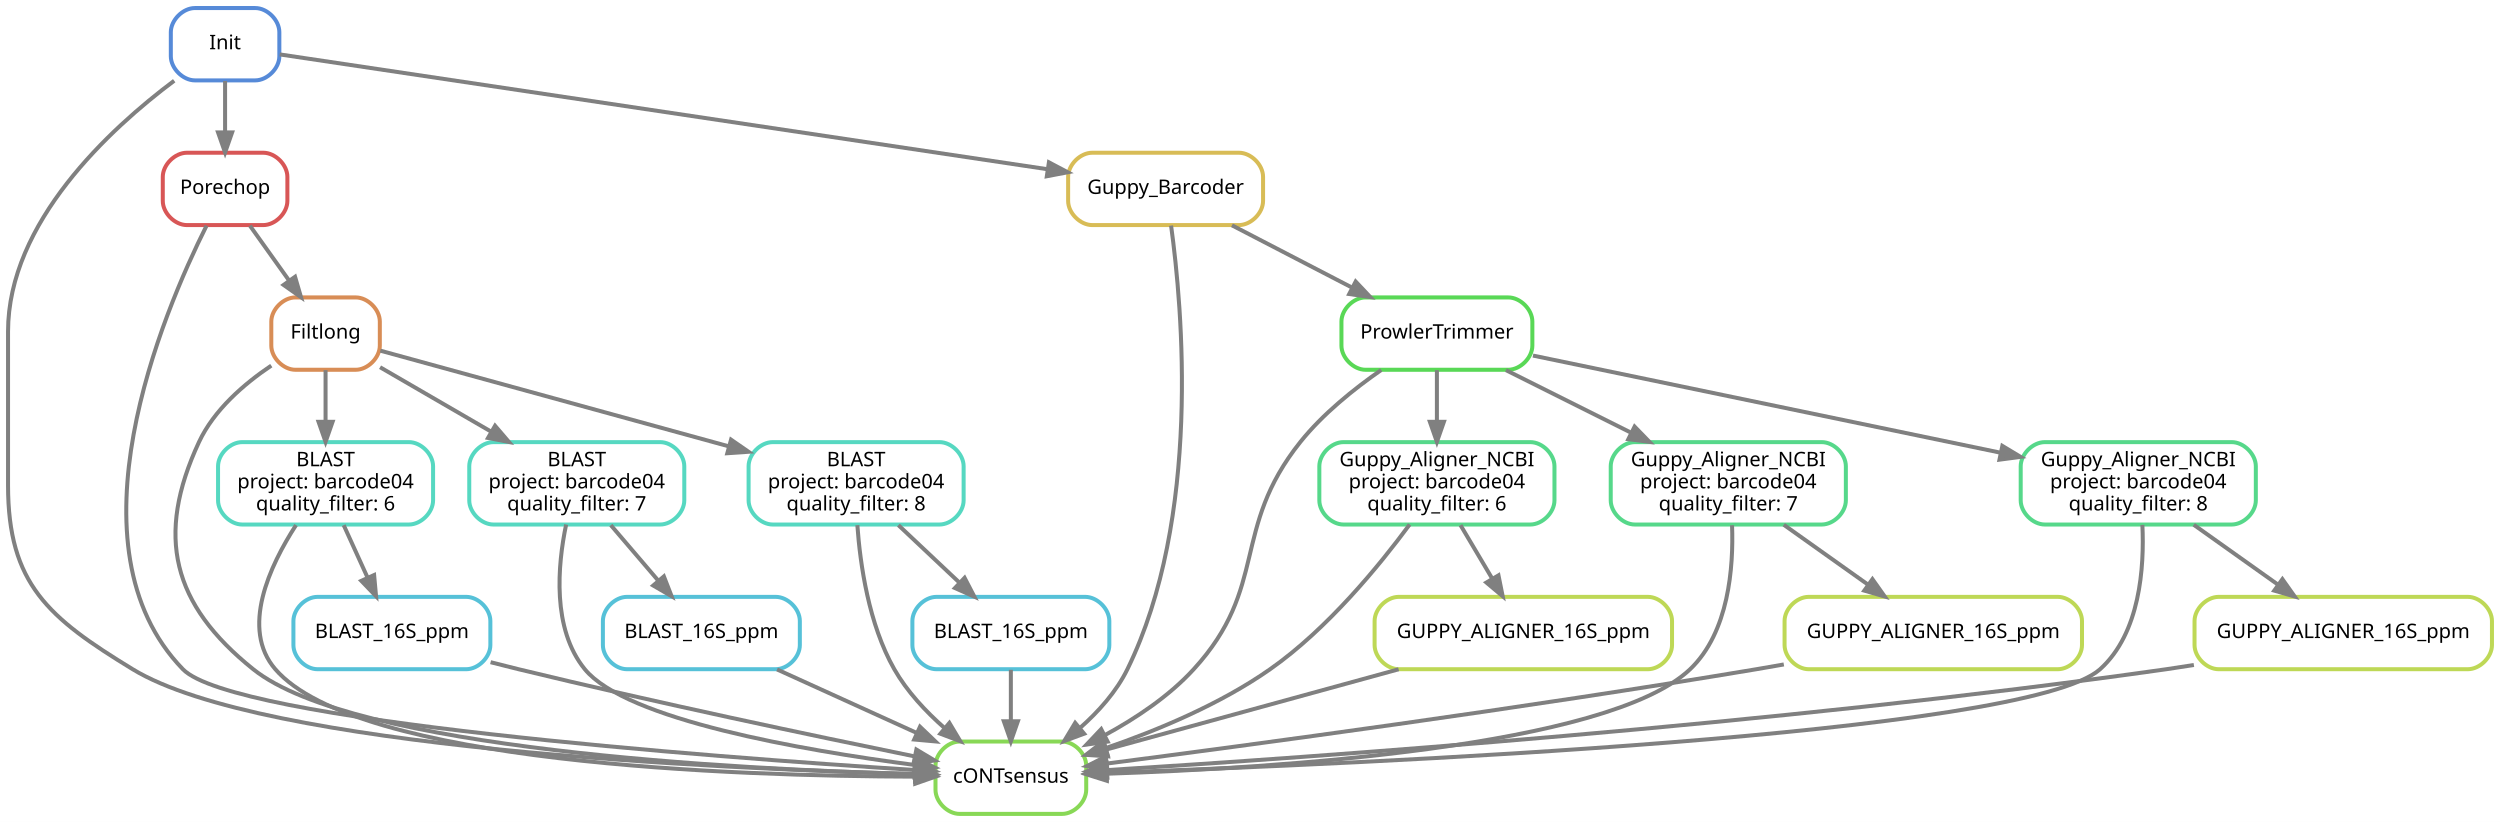
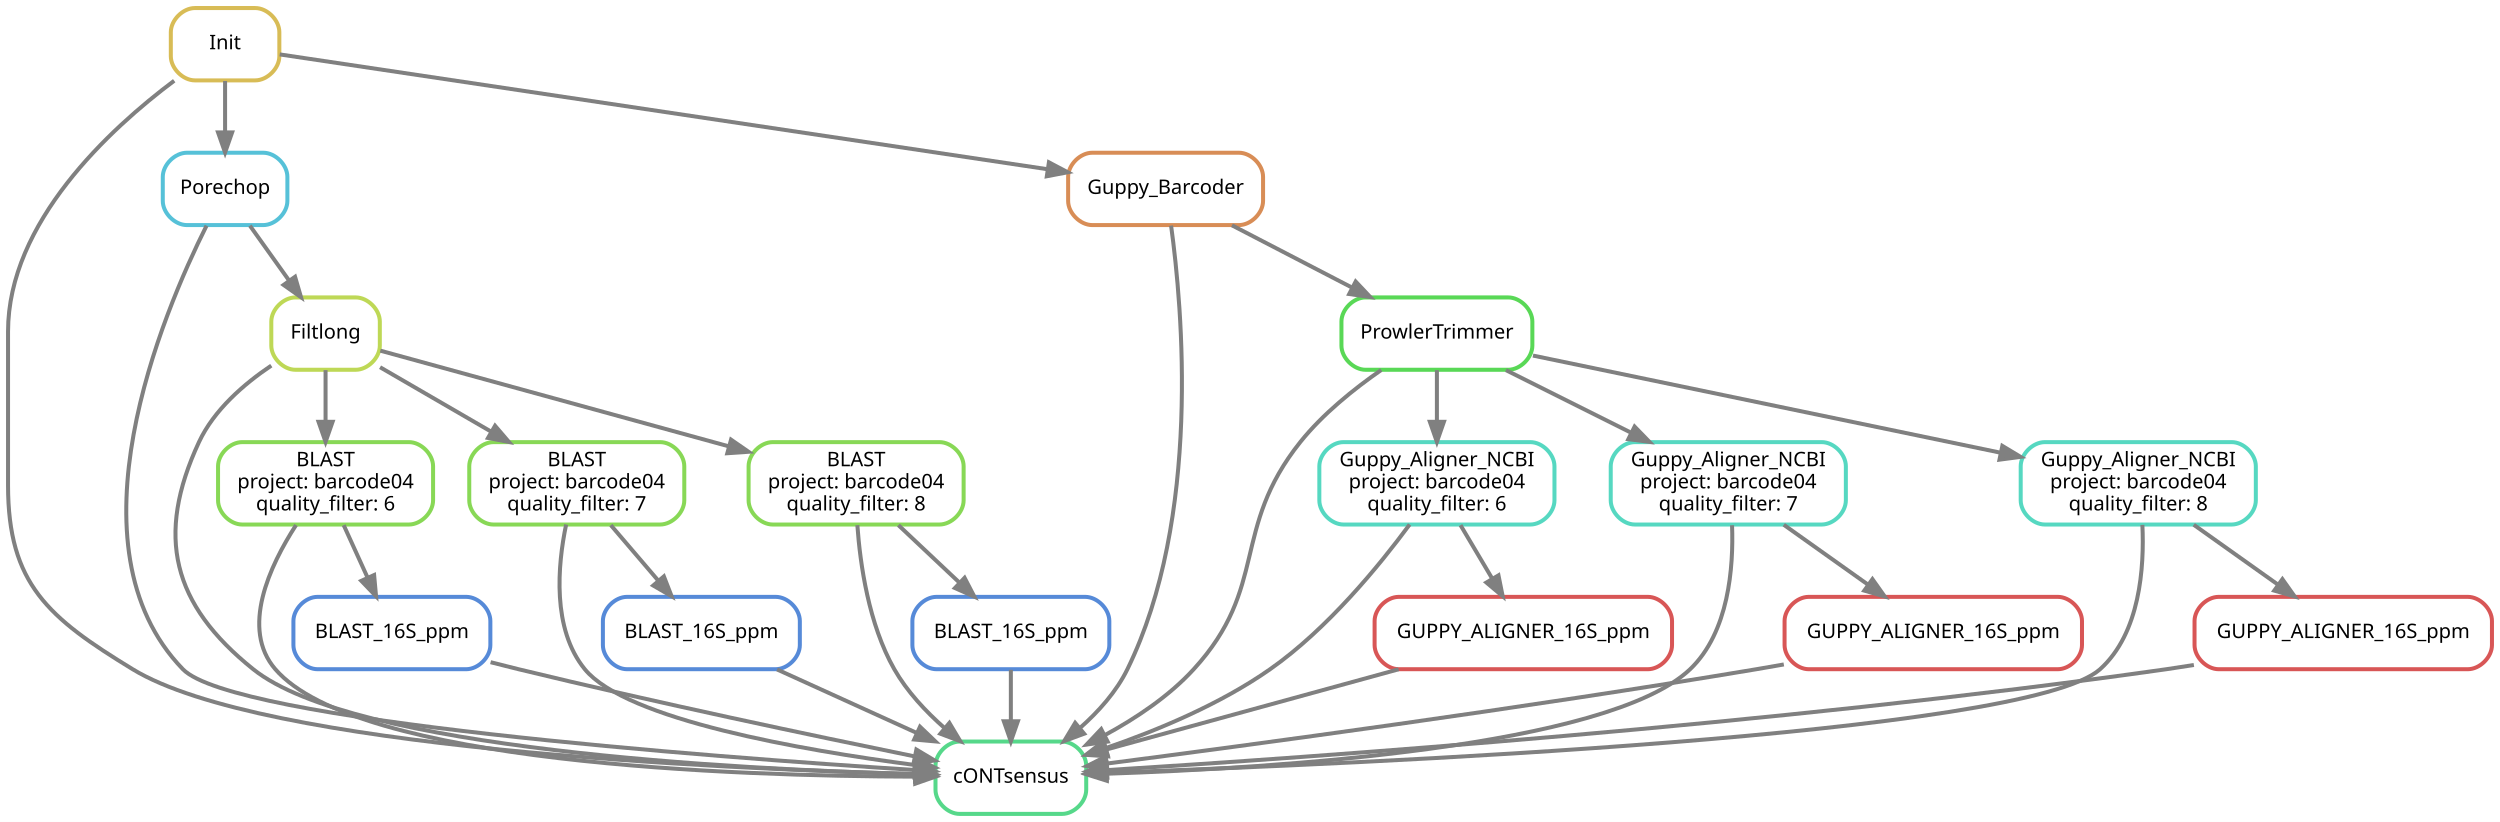
<svg xmlns="http://www.w3.org/2000/svg" width="1244pt" height="409pt" viewBox="0.00 0.00 1244.00 409.00">
  <g id="graph0" class="graph" transform="scale(1 1) rotate(0) translate(4 405)">
    <polygon fill="white" stroke="transparent" points="-4,4 -4,-405 1240,-405 1240,4 -4,4" />
    <g id="node1" class="node">
-       <path fill="none" stroke="#88d856" stroke-width="2" d="M524.5,-36C524.5,-36 473.5,-36 473.5,-36 467.5,-36 461.5,-30 461.5,-24 461.5,-24 461.5,-12 461.5,-12 461.5,-6 467.5,0 473.5,0 473.5,0 524.5,0 524.5,0 530.5,0 536.5,-6 536.5,-12 536.5,-12 536.5,-24 536.5,-24 536.5,-30 530.5,-36 524.5,-36" />
+       <path fill="none" stroke="#56d88a" stroke-width="2" d="M524.5,-36C524.5,-36 473.5,-36 473.5,-36 467.5,-36 461.5,-30 461.5,-24 461.5,-24 461.5,-12 461.5,-12 461.5,-6 467.5,0 473.5,0 473.5,0 524.5,0 524.5,0 530.5,0 536.5,-6 536.5,-12 536.5,-12 536.5,-24 536.5,-24 536.5,-30 530.5,-36 524.5,-36" />
      <text text-anchor="middle" x="499" y="-15.5" font-family="sans" font-size="10.00">cONTsensus</text>
    </g>
    <g id="node2" class="node">
-       <path fill="none" stroke="#568ad8" stroke-width="2" d="M123,-401C123,-401 93,-401 93,-401 87,-401 81,-395 81,-389 81,-389 81,-377 81,-377 81,-371 87,-365 93,-365 93,-365 123,-365 123,-365 129,-365 135,-371 135,-377 135,-377 135,-389 135,-389 135,-395 129,-401 123,-401" />
+       <path fill="none" stroke="#d8bc56" stroke-width="2" d="M123,-401C123,-401 93,-401 93,-401 87,-401 81,-395 81,-389 81,-389 81,-377 81,-377 81,-371 87,-365 93,-365 93,-365 123,-365 123,-365 129,-365 135,-371 135,-377 135,-377 135,-389 135,-389 135,-395 129,-401 123,-401" />
      <text text-anchor="middle" x="108" y="-380.5" font-family="sans" font-size="10.00">Init</text>
    </g>
    <g id="edge1" class="edge">
      <path fill="none" stroke="grey" stroke-width="2" d="M82.68,-364.83C50.76,-340.92 0,-294.36 0,-240 0,-240 0,-240 0,-163.5 0,-114.38 20.07,-97.59 62,-72 126.5,-32.63 352.11,-22.46 451.44,-19.87" />
      <polygon fill="grey" stroke="grey" stroke-width="2" points="451.59,-23.37 461.5,-19.62 451.42,-16.37 451.59,-23.37" />
    </g>
    <g id="node3" class="node">
-       <path fill="none" stroke="#d85656" stroke-width="2" d="M127,-329C127,-329 89,-329 89,-329 83,-329 77,-323 77,-317 77,-317 77,-305 77,-305 77,-299 83,-293 89,-293 89,-293 127,-293 127,-293 133,-293 139,-299 139,-305 139,-305 139,-317 139,-317 139,-323 133,-329 127,-329" />
+       <path fill="none" stroke="#56c1d8" stroke-width="2" d="M127,-329C127,-329 89,-329 89,-329 83,-329 77,-323 77,-317 77,-317 77,-305 77,-305 77,-299 83,-293 89,-293 89,-293 127,-293 127,-293 133,-293 139,-299 139,-305 139,-305 139,-317 139,-317 139,-323 133,-329 127,-329" />
      <text text-anchor="middle" x="108" y="-308.5" font-family="sans" font-size="10.00">Porechop</text>
    </g>
    <g id="edge18" class="edge">
      <path fill="none" stroke="grey" stroke-width="2" d="M108,-364.7C108,-356.98 108,-347.71 108,-339.11" />
      <polygon fill="grey" stroke="grey" stroke-width="2" points="111.5,-339.1 108,-329.1 104.5,-339.1 111.5,-339.1" />
    </g>
    <g id="node4" class="node">
-       <path fill="none" stroke="#d8bc56" stroke-width="2" d="M612.5,-329C612.5,-329 539.5,-329 539.5,-329 533.5,-329 527.5,-323 527.5,-317 527.5,-317 527.5,-305 527.5,-305 527.5,-299 533.5,-293 539.5,-293 539.5,-293 612.5,-293 612.5,-293 618.5,-293 624.5,-299 624.5,-305 624.5,-305 624.5,-317 624.5,-317 624.5,-323 618.5,-329 612.5,-329" />
+       <path fill="none" stroke="#d88d56" stroke-width="2" d="M612.5,-329C612.5,-329 539.5,-329 539.5,-329 533.5,-329 527.5,-323 527.5,-317 527.5,-317 527.5,-305 527.5,-305 527.5,-299 533.5,-293 539.5,-293 539.5,-293 612.5,-293 612.5,-293 618.5,-293 624.5,-299 624.5,-305 624.5,-305 624.5,-317 624.5,-317 624.5,-323 618.5,-329 612.5,-329" />
      <text text-anchor="middle" x="576" y="-308.5" font-family="sans" font-size="10.00">Guppy_Barcoder</text>
    </g>
    <g id="edge19" class="edge">
      <path fill="none" stroke="grey" stroke-width="2" d="M135.18,-377.93C209.12,-366.88 415.12,-336.06 517.17,-320.8" />
      <polygon fill="grey" stroke="grey" stroke-width="2" points="517.94,-324.22 527.31,-319.28 516.9,-317.3 517.94,-324.22" />
    </g>
    <g id="edge2" class="edge">
      <path fill="none" stroke="grey" stroke-width="2" d="M98.78,-292.7C76.88,-248.94 27.81,-133.05 87,-72 112.02,-46.19 348.03,-28.43 451.16,-21.84" />
      <polygon fill="grey" stroke="grey" stroke-width="2" points="451.54,-25.32 461.3,-21.2 451.1,-18.34 451.54,-25.32" />
    </g>
    <g id="node6" class="node">
-       <path fill="none" stroke="#d88d56" stroke-width="2" d="M173,-257C173,-257 143,-257 143,-257 137,-257 131,-251 131,-245 131,-245 131,-233 131,-233 131,-227 137,-221 143,-221 143,-221 173,-221 173,-221 179,-221 185,-227 185,-233 185,-233 185,-245 185,-245 185,-251 179,-257 173,-257" />
+       <path fill="none" stroke="#bed856" stroke-width="2" d="M173,-257C173,-257 143,-257 143,-257 137,-257 131,-251 131,-245 131,-245 131,-233 131,-233 131,-227 137,-221 143,-221 143,-221 173,-221 173,-221 179,-221 185,-227 185,-233 185,-233 185,-245 185,-245 185,-251 179,-257 173,-257" />
      <text text-anchor="middle" x="158" y="-236.5" font-family="sans" font-size="10.00">Filtlong</text>
    </g>
    <g id="edge21" class="edge">
      <path fill="none" stroke="grey" stroke-width="2" d="M120.36,-292.7C126.23,-284.47 133.37,-274.48 139.84,-265.42" />
      <polygon fill="grey" stroke="grey" stroke-width="2" points="142.82,-267.28 145.78,-257.1 137.12,-263.21 142.82,-267.28" />
    </g>
    <g id="edge3" class="edge">
      <path fill="none" stroke="grey" stroke-width="2" d="M578.73,-292.74C584.35,-251.91 593.8,-147.21 557,-72 551.52,-60.8 542.56,-50.84 533.3,-42.67" />
      <polygon fill="grey" stroke="grey" stroke-width="2" points="535.46,-39.91 525.53,-36.23 531,-45.3 535.46,-39.91" />
    </g>
    <g id="node5" class="node">
      <path fill="none" stroke="#59d856" stroke-width="2" d="M746.5,-257C746.5,-257 675.5,-257 675.5,-257 669.5,-257 663.5,-251 663.5,-245 663.5,-245 663.5,-233 663.5,-233 663.5,-227 669.5,-221 675.5,-221 675.5,-221 746.5,-221 746.5,-221 752.5,-221 758.5,-227 758.5,-233 758.5,-233 758.5,-245 758.5,-245 758.5,-251 752.5,-257 746.5,-257" />
      <text text-anchor="middle" x="711" y="-236.5" font-family="sans" font-size="10.00">ProwlerTrimmer</text>
    </g>
    <g id="edge20" class="edge">
      <path fill="none" stroke="grey" stroke-width="2" d="M609.02,-292.88C627.08,-283.51 649.65,-271.81 668.95,-261.8" />
      <polygon fill="grey" stroke="grey" stroke-width="2" points="670.58,-264.9 677.85,-257.19 667.36,-258.69 670.58,-264.9" />
    </g>
    <g id="edge4" class="edge">
      <path fill="none" stroke="grey" stroke-width="2" d="M683.3,-220.9C669.85,-211.56 654.21,-199.04 643,-185 608.39,-141.65 627.44,-112.93 590,-72 577.72,-58.58 561.25,-47.59 545.69,-39.16" />
      <polygon fill="grey" stroke="grey" stroke-width="2" points="547.16,-35.98 536.67,-34.5 543.95,-42.2 547.16,-35.98" />
    </g>
    <g id="node13" class="node">
-       <path fill="none" stroke="#56d88a" stroke-width="2" d="M757.5,-185C757.5,-185 664.5,-185 664.5,-185 658.5,-185 652.5,-179 652.5,-173 652.5,-173 652.5,-156 652.5,-156 652.5,-150 658.5,-144 664.5,-144 664.5,-144 757.5,-144 757.5,-144 763.5,-144 769.5,-150 769.5,-156 769.5,-156 769.5,-173 769.5,-173 769.5,-179 763.5,-185 757.5,-185" />
+       <path fill="none" stroke="#56d8c1" stroke-width="2" d="M757.5,-185C757.5,-185 664.5,-185 664.5,-185 658.5,-185 652.5,-179 652.5,-173 652.5,-173 652.5,-156 652.5,-156 652.5,-150 658.5,-144 664.5,-144 664.5,-144 757.5,-144 757.5,-144 763.5,-144 769.5,-150 769.5,-156 769.5,-156 769.5,-173 769.5,-173 769.5,-179 763.5,-185 757.5,-185" />
      <text text-anchor="middle" x="711" y="-173" font-family="sans" font-size="10.00">Guppy_Aligner_NCBI</text>
      <text text-anchor="middle" x="711" y="-162" font-family="sans" font-size="10.00">project: barcode04</text>
      <text text-anchor="middle" x="711" y="-151" font-family="sans" font-size="10.00">quality_filter: 6</text>
    </g>
    <g id="edge28" class="edge">
      <path fill="none" stroke="grey" stroke-width="2" d="M711,-220.82C711,-213.2 711,-204 711,-195.32" />
      <polygon fill="grey" stroke="grey" stroke-width="2" points="714.5,-195.12 711,-185.12 707.5,-195.12 714.5,-195.12" />
    </g>
    <g id="node14" class="node">
-       <path fill="none" stroke="#56d88a" stroke-width="2" d="M902.5,-185C902.5,-185 809.5,-185 809.5,-185 803.5,-185 797.5,-179 797.5,-173 797.5,-173 797.5,-156 797.5,-156 797.5,-150 803.5,-144 809.5,-144 809.5,-144 902.5,-144 902.5,-144 908.5,-144 914.5,-150 914.5,-156 914.5,-156 914.5,-173 914.5,-173 914.5,-179 908.5,-185 902.5,-185" />
+       <path fill="none" stroke="#56d8c1" stroke-width="2" d="M902.5,-185C902.5,-185 809.5,-185 809.5,-185 803.5,-185 797.5,-179 797.5,-173 797.5,-173 797.5,-156 797.5,-156 797.5,-150 803.5,-144 809.5,-144 809.5,-144 902.5,-144 902.5,-144 908.5,-144 914.5,-150 914.5,-156 914.5,-156 914.5,-173 914.5,-173 914.5,-179 908.5,-185 902.5,-185" />
      <text text-anchor="middle" x="856" y="-173" font-family="sans" font-size="10.00">Guppy_Aligner_NCBI</text>
      <text text-anchor="middle" x="856" y="-162" font-family="sans" font-size="10.00">project: barcode04</text>
      <text text-anchor="middle" x="856" y="-151" font-family="sans" font-size="10.00">quality_filter: 7</text>
    </g>
    <g id="edge29" class="edge">
      <path fill="none" stroke="grey" stroke-width="2" d="M745.36,-220.82C763.95,-211.52 787.22,-199.89 807.62,-189.69" />
      <polygon fill="grey" stroke="grey" stroke-width="2" points="809.38,-192.72 816.76,-185.12 806.25,-186.46 809.38,-192.72" />
    </g>
    <g id="node15" class="node">
-       <path fill="none" stroke="#56d88a" stroke-width="2" d="M1106.5,-185C1106.5,-185 1013.5,-185 1013.5,-185 1007.5,-185 1001.5,-179 1001.5,-173 1001.5,-173 1001.5,-156 1001.5,-156 1001.5,-150 1007.5,-144 1013.5,-144 1013.5,-144 1106.5,-144 1106.5,-144 1112.5,-144 1118.5,-150 1118.5,-156 1118.5,-156 1118.5,-173 1118.5,-173 1118.5,-179 1112.5,-185 1106.5,-185" />
+       <path fill="none" stroke="#56d8c1" stroke-width="2" d="M1106.5,-185C1106.5,-185 1013.5,-185 1013.5,-185 1007.5,-185 1001.5,-179 1001.5,-173 1001.5,-173 1001.5,-156 1001.5,-156 1001.5,-150 1007.5,-144 1013.5,-144 1013.5,-144 1106.5,-144 1106.5,-144 1112.5,-144 1118.5,-150 1118.5,-156 1118.5,-156 1118.5,-173 1118.5,-173 1118.5,-179 1112.5,-185 1106.5,-185" />
      <text text-anchor="middle" x="1060" y="-173" font-family="sans" font-size="10.00">Guppy_Aligner_NCBI</text>
      <text text-anchor="middle" x="1060" y="-162" font-family="sans" font-size="10.00">project: barcode04</text>
      <text text-anchor="middle" x="1060" y="-151" font-family="sans" font-size="10.00">quality_filter: 8</text>
    </g>
    <g id="edge30" class="edge">
      <path fill="none" stroke="grey" stroke-width="2" d="M758.8,-228.07C819.03,-215.56 922.95,-193.97 991.59,-179.71" />
      <polygon fill="grey" stroke="grey" stroke-width="2" points="992.37,-183.12 1001.45,-177.66 990.94,-176.27 992.37,-183.12" />
    </g>
    <g id="edge5" class="edge">
      <path fill="none" stroke="grey" stroke-width="2" d="M130.99,-223.07C117.49,-214 102.48,-201.07 95,-185 73.21,-138.19 81.71,-104.3 122,-72 171.85,-32.03 361.44,-22.2 451.26,-19.79" />
      <polygon fill="grey" stroke="grey" stroke-width="2" points="451.54,-23.28 461.45,-19.53 451.36,-16.28 451.54,-23.28" />
    </g>
    <g id="node7" class="node">
-       <path fill="none" stroke="#56d8c1" stroke-width="2" d="M199.5,-185C199.5,-185 116.5,-185 116.5,-185 110.5,-185 104.5,-179 104.5,-173 104.5,-173 104.5,-156 104.5,-156 104.5,-150 110.5,-144 116.5,-144 116.5,-144 199.5,-144 199.5,-144 205.5,-144 211.5,-150 211.5,-156 211.5,-156 211.5,-173 211.5,-173 211.5,-179 205.5,-185 199.5,-185" />
+       <path fill="none" stroke="#88d856" stroke-width="2" d="M199.5,-185C199.5,-185 116.5,-185 116.5,-185 110.5,-185 104.5,-179 104.5,-173 104.5,-173 104.5,-156 104.5,-156 104.5,-150 110.5,-144 116.5,-144 116.5,-144 199.5,-144 199.5,-144 205.5,-144 211.5,-150 211.5,-156 211.5,-156 211.5,-173 211.5,-173 211.5,-179 205.5,-185 199.5,-185" />
      <text text-anchor="middle" x="158" y="-173" font-family="sans" font-size="10.00">BLAST</text>
      <text text-anchor="middle" x="158" y="-162" font-family="sans" font-size="10.00">project: barcode04</text>
      <text text-anchor="middle" x="158" y="-151" font-family="sans" font-size="10.00">quality_filter: 6</text>
    </g>
    <g id="edge22" class="edge">
      <path fill="none" stroke="grey" stroke-width="2" d="M158,-220.82C158,-213.2 158,-204 158,-195.32" />
      <polygon fill="grey" stroke="grey" stroke-width="2" points="161.5,-195.12 158,-185.12 154.5,-195.12 161.5,-195.12" />
    </g>
    <g id="node8" class="node">
-       <path fill="none" stroke="#56d8c1" stroke-width="2" d="M324.5,-185C324.5,-185 241.5,-185 241.5,-185 235.5,-185 229.5,-179 229.5,-173 229.5,-173 229.5,-156 229.5,-156 229.5,-150 235.5,-144 241.5,-144 241.5,-144 324.5,-144 324.5,-144 330.5,-144 336.5,-150 336.5,-156 336.5,-156 336.5,-173 336.5,-173 336.5,-179 330.5,-185 324.5,-185" />
+       <path fill="none" stroke="#88d856" stroke-width="2" d="M324.5,-185C324.5,-185 241.5,-185 241.5,-185 235.5,-185 229.5,-179 229.5,-173 229.5,-173 229.5,-156 229.5,-156 229.5,-150 235.5,-144 241.5,-144 241.5,-144 324.5,-144 324.5,-144 330.5,-144 336.5,-150 336.5,-156 336.5,-156 336.5,-173 336.5,-173 336.5,-179 330.5,-185 324.5,-185" />
      <text text-anchor="middle" x="283" y="-173" font-family="sans" font-size="10.00">BLAST</text>
      <text text-anchor="middle" x="283" y="-162" font-family="sans" font-size="10.00">project: barcode04</text>
      <text text-anchor="middle" x="283" y="-151" font-family="sans" font-size="10.00">quality_filter: 7</text>
    </g>
    <g id="edge23" class="edge">
      <path fill="none" stroke="grey" stroke-width="2" d="M185.12,-222.27C201.29,-212.89 222.17,-200.78 240.48,-190.16" />
      <polygon fill="grey" stroke="grey" stroke-width="2" points="242.34,-193.13 249.24,-185.08 238.83,-187.07 242.34,-193.13" />
    </g>
    <g id="node9" class="node">
-       <path fill="none" stroke="#56d8c1" stroke-width="2" d="M463.5,-185C463.5,-185 380.5,-185 380.5,-185 374.5,-185 368.5,-179 368.5,-173 368.5,-173 368.5,-156 368.5,-156 368.5,-150 374.5,-144 380.5,-144 380.5,-144 463.5,-144 463.5,-144 469.5,-144 475.5,-150 475.5,-156 475.5,-156 475.5,-173 475.5,-173 475.5,-179 469.5,-185 463.5,-185" />
+       <path fill="none" stroke="#88d856" stroke-width="2" d="M463.5,-185C463.5,-185 380.5,-185 380.5,-185 374.5,-185 368.5,-179 368.5,-173 368.5,-173 368.5,-156 368.5,-156 368.5,-150 374.5,-144 380.5,-144 380.5,-144 463.5,-144 463.5,-144 469.5,-144 475.5,-150 475.5,-156 475.5,-156 475.5,-173 475.5,-173 475.5,-179 469.5,-185 463.5,-185" />
      <text text-anchor="middle" x="422" y="-173" font-family="sans" font-size="10.00">BLAST</text>
      <text text-anchor="middle" x="422" y="-162" font-family="sans" font-size="10.00">project: barcode04</text>
      <text text-anchor="middle" x="422" y="-151" font-family="sans" font-size="10.00">quality_filter: 8</text>
    </g>
    <g id="edge24" class="edge">
      <path fill="none" stroke="grey" stroke-width="2" d="M185.26,-230.51C225.9,-219.35 303.5,-198.04 358.78,-182.86" />
      <polygon fill="grey" stroke="grey" stroke-width="2" points="359.77,-186.22 368.48,-180.2 357.91,-179.47 359.77,-186.22" />
    </g>
    <g id="edge6" class="edge">
      <path fill="none" stroke="grey" stroke-width="2" d="M143.3,-143.71C130.19,-123.45 115.54,-92.17 133,-72 173.62,-25.07 361.65,-18.8 451.26,-18.54" />
      <polygon fill="grey" stroke="grey" stroke-width="2" points="451.43,-22.04 461.43,-18.53 451.42,-15.04 451.43,-22.04" />
    </g>
    <g id="node10" class="node">
-       <path fill="none" stroke="#56c1d8" stroke-width="2" d="M228,-108C228,-108 154,-108 154,-108 148,-108 142,-102 142,-96 142,-96 142,-84 142,-84 142,-78 148,-72 154,-72 154,-72 228,-72 228,-72 234,-72 240,-78 240,-84 240,-84 240,-96 240,-96 240,-102 234,-108 228,-108" />
+       <path fill="none" stroke="#568ad8" stroke-width="2" d="M228,-108C228,-108 154,-108 154,-108 148,-108 142,-102 142,-96 142,-96 142,-84 142,-84 142,-78 148,-72 154,-72 154,-72 228,-72 228,-72 234,-72 240,-78 240,-84 240,-84 240,-96 240,-96 240,-102 234,-108 228,-108" />
      <text text-anchor="middle" x="191" y="-87.5" font-family="sans" font-size="10.00">BLAST_16S_ppm</text>
    </g>
    <g id="edge25" class="edge">
      <path fill="none" stroke="grey" stroke-width="2" d="M167.02,-143.69C170.68,-135.65 174.96,-126.24 178.89,-117.61" />
      <polygon fill="grey" stroke="grey" stroke-width="2" points="182.16,-118.87 183.12,-108.32 175.79,-115.97 182.16,-118.87" />
    </g>
    <g id="edge7" class="edge">
      <path fill="none" stroke="grey" stroke-width="2" d="M277.71,-144C273.47,-123.68 270.61,-92.08 287,-72 307.5,-46.89 395.08,-31.69 451.06,-24.36" />
      <polygon fill="grey" stroke="grey" stroke-width="2" points="451.64,-27.81 461.12,-23.08 450.76,-20.87 451.64,-27.81" />
    </g>
    <g id="node11" class="node">
-       <path fill="none" stroke="#56c1d8" stroke-width="2" d="M382,-108C382,-108 308,-108 308,-108 302,-108 296,-102 296,-96 296,-96 296,-84 296,-84 296,-78 302,-72 308,-72 308,-72 382,-72 382,-72 388,-72 394,-78 394,-84 394,-84 394,-96 394,-96 394,-102 388,-108 382,-108" />
+       <path fill="none" stroke="#568ad8" stroke-width="2" d="M382,-108C382,-108 308,-108 308,-108 302,-108 296,-102 296,-96 296,-96 296,-84 296,-84 296,-78 302,-72 308,-72 308,-72 382,-72 382,-72 388,-72 394,-78 394,-84 394,-84 394,-96 394,-96 394,-102 388,-108 382,-108" />
      <text text-anchor="middle" x="345" y="-87.5" font-family="sans" font-size="10.00">BLAST_16S_ppm</text>
    </g>
    <g id="edge26" class="edge">
      <path fill="none" stroke="grey" stroke-width="2" d="M299.94,-143.69C307.26,-135.13 315.91,-125.02 323.66,-115.95" />
      <polygon fill="grey" stroke="grey" stroke-width="2" points="326.35,-118.19 330.19,-108.32 321.03,-113.64 326.35,-118.19" />
    </g>
    <g id="edge8" class="edge">
      <path fill="none" stroke="grey" stroke-width="2" d="M422.62,-143.7C424,-124.29 428.24,-94.42 441,-72 447.27,-60.98 456.64,-50.97 466.03,-42.7" />
      <polygon fill="grey" stroke="grey" stroke-width="2" points="468.41,-45.27 473.85,-36.17 463.93,-39.89 468.41,-45.27" />
    </g>
    <g id="node12" class="node">
-       <path fill="none" stroke="#56c1d8" stroke-width="2" d="M536,-108C536,-108 462,-108 462,-108 456,-108 450,-102 450,-96 450,-96 450,-84 450,-84 450,-78 456,-72 462,-72 462,-72 536,-72 536,-72 542,-72 548,-78 548,-84 548,-84 548,-96 548,-96 548,-102 542,-108 536,-108" />
+       <path fill="none" stroke="#568ad8" stroke-width="2" d="M536,-108C536,-108 462,-108 462,-108 456,-108 450,-102 450,-96 450,-96 450,-84 450,-84 450,-78 456,-72 462,-72 462,-72 536,-72 536,-72 542,-72 548,-78 548,-84 548,-84 548,-96 548,-96 548,-102 542,-108 536,-108" />
      <text text-anchor="middle" x="499" y="-87.5" font-family="sans" font-size="10.00">BLAST_16S_ppm</text>
    </g>
    <g id="edge27" class="edge">
      <path fill="none" stroke="grey" stroke-width="2" d="M443.04,-143.69C452.39,-134.89 463.47,-124.45 473.3,-115.19" />
      <polygon fill="grey" stroke="grey" stroke-width="2" points="475.98,-117.48 480.86,-108.08 471.18,-112.39 475.98,-117.48" />
    </g>
    <g id="edge9" class="edge">
      <path fill="none" stroke="grey" stroke-width="2" d="M240.12,-75.49C244.8,-74.28 249.49,-73.1 254,-72 322.1,-55.46 401.48,-38.75 450.99,-28.64" />
      <polygon fill="grey" stroke="grey" stroke-width="2" points="451.99,-32.01 461.09,-26.58 450.59,-25.15 451.99,-32.01" />
    </g>
    <g id="edge10" class="edge">
      <path fill="none" stroke="grey" stroke-width="2" d="M382.67,-71.88C403.63,-62.35 429.9,-50.41 452.18,-40.28" />
      <polygon fill="grey" stroke="grey" stroke-width="2" points="453.79,-43.39 461.45,-36.07 450.9,-37.02 453.79,-43.39" />
    </g>
    <g id="edge11" class="edge">
      <path fill="none" stroke="grey" stroke-width="2" d="M499,-71.7C499,-63.98 499,-54.71 499,-46.11" />
      <polygon fill="grey" stroke="grey" stroke-width="2" points="502.5,-46.1 499,-36.1 495.5,-46.1 502.5,-46.1" />
    </g>
    <g id="edge12" class="edge">
      <path fill="none" stroke="grey" stroke-width="2" d="M697.43,-144C682.44,-123.69 656.62,-92.08 628,-72 603.13,-54.55 571.65,-41.47 546.02,-32.67" />
      <polygon fill="grey" stroke="grey" stroke-width="2" points="547.1,-29.34 536.5,-29.51 544.89,-35.99 547.1,-29.34" />
    </g>
    <g id="node16" class="node">
-       <path fill="none" stroke="#bed856" stroke-width="2" d="M816,-108C816,-108 692,-108 692,-108 686,-108 680,-102 680,-96 680,-96 680,-84 680,-84 680,-78 686,-72 692,-72 692,-72 816,-72 816,-72 822,-72 828,-78 828,-84 828,-84 828,-96 828,-96 828,-102 822,-108 816,-108" />
+       <path fill="none" stroke="#d85656" stroke-width="2" d="M816,-108C816,-108 692,-108 692,-108 686,-108 680,-102 680,-96 680,-96 680,-84 680,-84 680,-78 686,-72 692,-72 692,-72 816,-72 816,-72 822,-72 828,-78 828,-84 828,-84 828,-96 828,-96 828,-102 822,-108 816,-108" />
      <text text-anchor="middle" x="754" y="-87.5" font-family="sans" font-size="10.00">GUPPY_ALIGNER_16S_ppm</text>
    </g>
    <g id="edge31" class="edge">
      <path fill="none" stroke="grey" stroke-width="2" d="M722.75,-143.69C727.62,-135.47 733.34,-125.83 738.55,-117.05" />
      <polygon fill="grey" stroke="grey" stroke-width="2" points="741.64,-118.71 743.73,-108.32 735.62,-115.14 741.64,-118.71" />
    </g>
    <g id="edge13" class="edge">
      <path fill="none" stroke="grey" stroke-width="2" d="M857.87,-143.65C858.65,-122.74 856.27,-90.35 837,-72 796.16,-33.12 629.95,-22.76 546.82,-20" />
      <polygon fill="grey" stroke="grey" stroke-width="2" points="546.73,-16.49 536.63,-19.69 546.52,-23.49 546.73,-16.49" />
    </g>
    <g id="node17" class="node">
-       <path fill="none" stroke="#bed856" stroke-width="2" d="M1020,-108C1020,-108 896,-108 896,-108 890,-108 884,-102 884,-96 884,-96 884,-84 884,-84 884,-78 890,-72 896,-72 896,-72 1020,-72 1020,-72 1026,-72 1032,-78 1032,-84 1032,-84 1032,-96 1032,-96 1032,-102 1026,-108 1020,-108" />
+       <path fill="none" stroke="#d85656" stroke-width="2" d="M1020,-108C1020,-108 896,-108 896,-108 890,-108 884,-102 884,-96 884,-96 884,-84 884,-84 884,-78 890,-72 896,-72 896,-72 1020,-72 1020,-72 1026,-72 1032,-78 1032,-84 1032,-84 1032,-96 1032,-96 1032,-102 1026,-108 1020,-108" />
      <text text-anchor="middle" x="958" y="-87.5" font-family="sans" font-size="10.00">GUPPY_ALIGNER_16S_ppm</text>
    </g>
    <g id="edge32" class="edge">
      <path fill="none" stroke="grey" stroke-width="2" d="M883.6,-143.88C896.48,-134.73 911.89,-123.77 925.34,-114.21" />
      <polygon fill="grey" stroke="grey" stroke-width="2" points="927.73,-116.81 933.85,-108.17 923.67,-111.11 927.73,-116.81" />
    </g>
    <g id="edge14" class="edge">
      <path fill="none" stroke="grey" stroke-width="2" d="M1062.05,-143.82C1063.05,-122.73 1060.92,-89.89 1041,-72 1004.57,-39.28 672.13,-24.81 546.65,-20.48" />
      <polygon fill="grey" stroke="grey" stroke-width="2" points="546.68,-16.98 536.57,-20.14 546.44,-23.97 546.68,-16.98" />
    </g>
    <g id="node18" class="node">
-       <path fill="none" stroke="#bed856" stroke-width="2" d="M1224,-108C1224,-108 1100,-108 1100,-108 1094,-108 1088,-102 1088,-96 1088,-96 1088,-84 1088,-84 1088,-78 1094,-72 1100,-72 1100,-72 1224,-72 1224,-72 1230,-72 1236,-78 1236,-84 1236,-84 1236,-96 1236,-96 1236,-102 1230,-108 1224,-108" />
+       <path fill="none" stroke="#d85656" stroke-width="2" d="M1224,-108C1224,-108 1100,-108 1100,-108 1094,-108 1088,-102 1088,-96 1088,-96 1088,-84 1088,-84 1088,-78 1094,-72 1100,-72 1100,-72 1224,-72 1224,-72 1230,-72 1236,-78 1236,-84 1236,-84 1236,-96 1236,-96 1236,-102 1230,-108 1224,-108" />
      <text text-anchor="middle" x="1162" y="-87.5" font-family="sans" font-size="10.00">GUPPY_ALIGNER_16S_ppm</text>
    </g>
    <g id="edge33" class="edge">
      <path fill="none" stroke="grey" stroke-width="2" d="M1087.6,-143.88C1100.48,-134.73 1115.89,-123.77 1129.34,-114.21" />
      <polygon fill="grey" stroke="grey" stroke-width="2" points="1131.73,-116.81 1137.85,-108.17 1127.67,-111.11 1131.73,-116.81" />
    </g>
    <g id="edge15" class="edge">
      <path fill="none" stroke="grey" stroke-width="2" d="M691.95,-71.97C647.14,-59.67 587.54,-43.3 546.49,-32.04" />
      <polygon fill="grey" stroke="grey" stroke-width="2" points="547.31,-28.63 536.74,-29.36 545.45,-35.38 547.31,-28.63" />
    </g>
    <g id="edge16" class="edge">
      <path fill="none" stroke="grey" stroke-width="2" d="M883.63,-74.37C879.02,-73.54 874.45,-72.75 870,-72 754.26,-52.57 617.43,-34.21 546.69,-25.05" />
      <polygon fill="grey" stroke="grey" stroke-width="2" points="547.11,-21.58 536.75,-23.77 546.22,-28.52 547.11,-21.58" />
    </g>
    <g id="edge17" class="edge">
      <path fill="none" stroke="grey" stroke-width="2" d="M1087.67,-74.1C1083.05,-73.35 1078.47,-72.64 1074,-72 879.61,-44.33 646.09,-27.98 547.1,-21.82" />
      <polygon fill="grey" stroke="grey" stroke-width="2" points="547.02,-18.31 536.83,-21.19 546.59,-25.3 547.02,-18.31" />
    </g>
  </g>
</svg>
